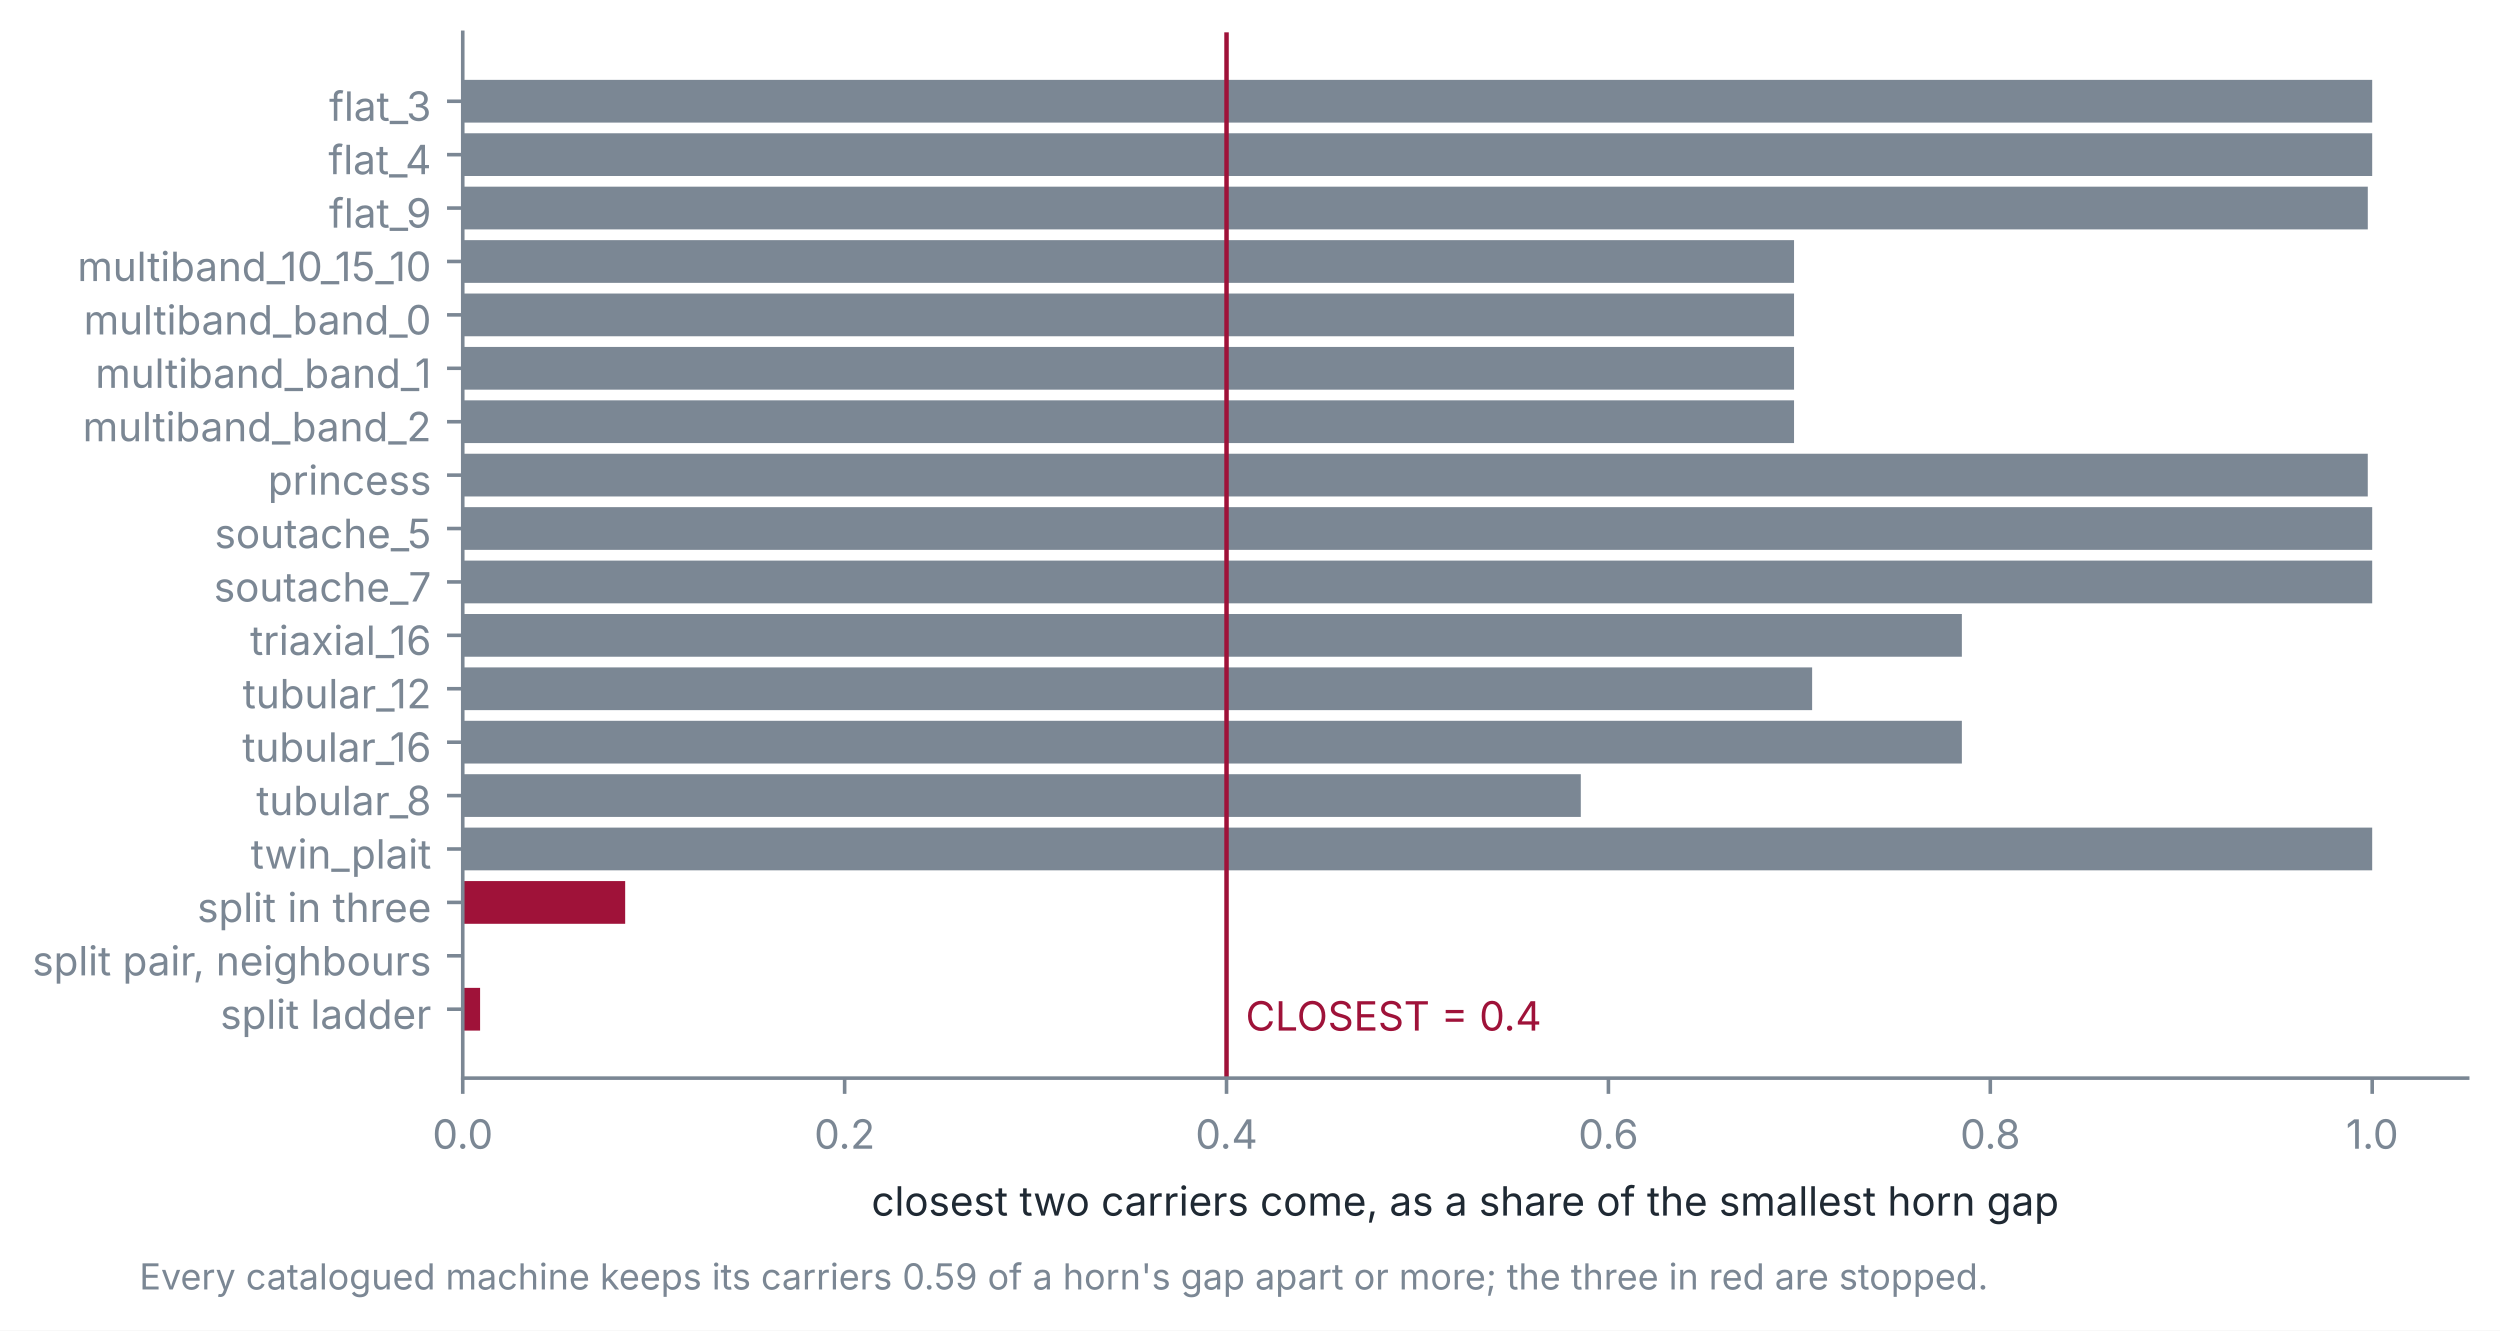
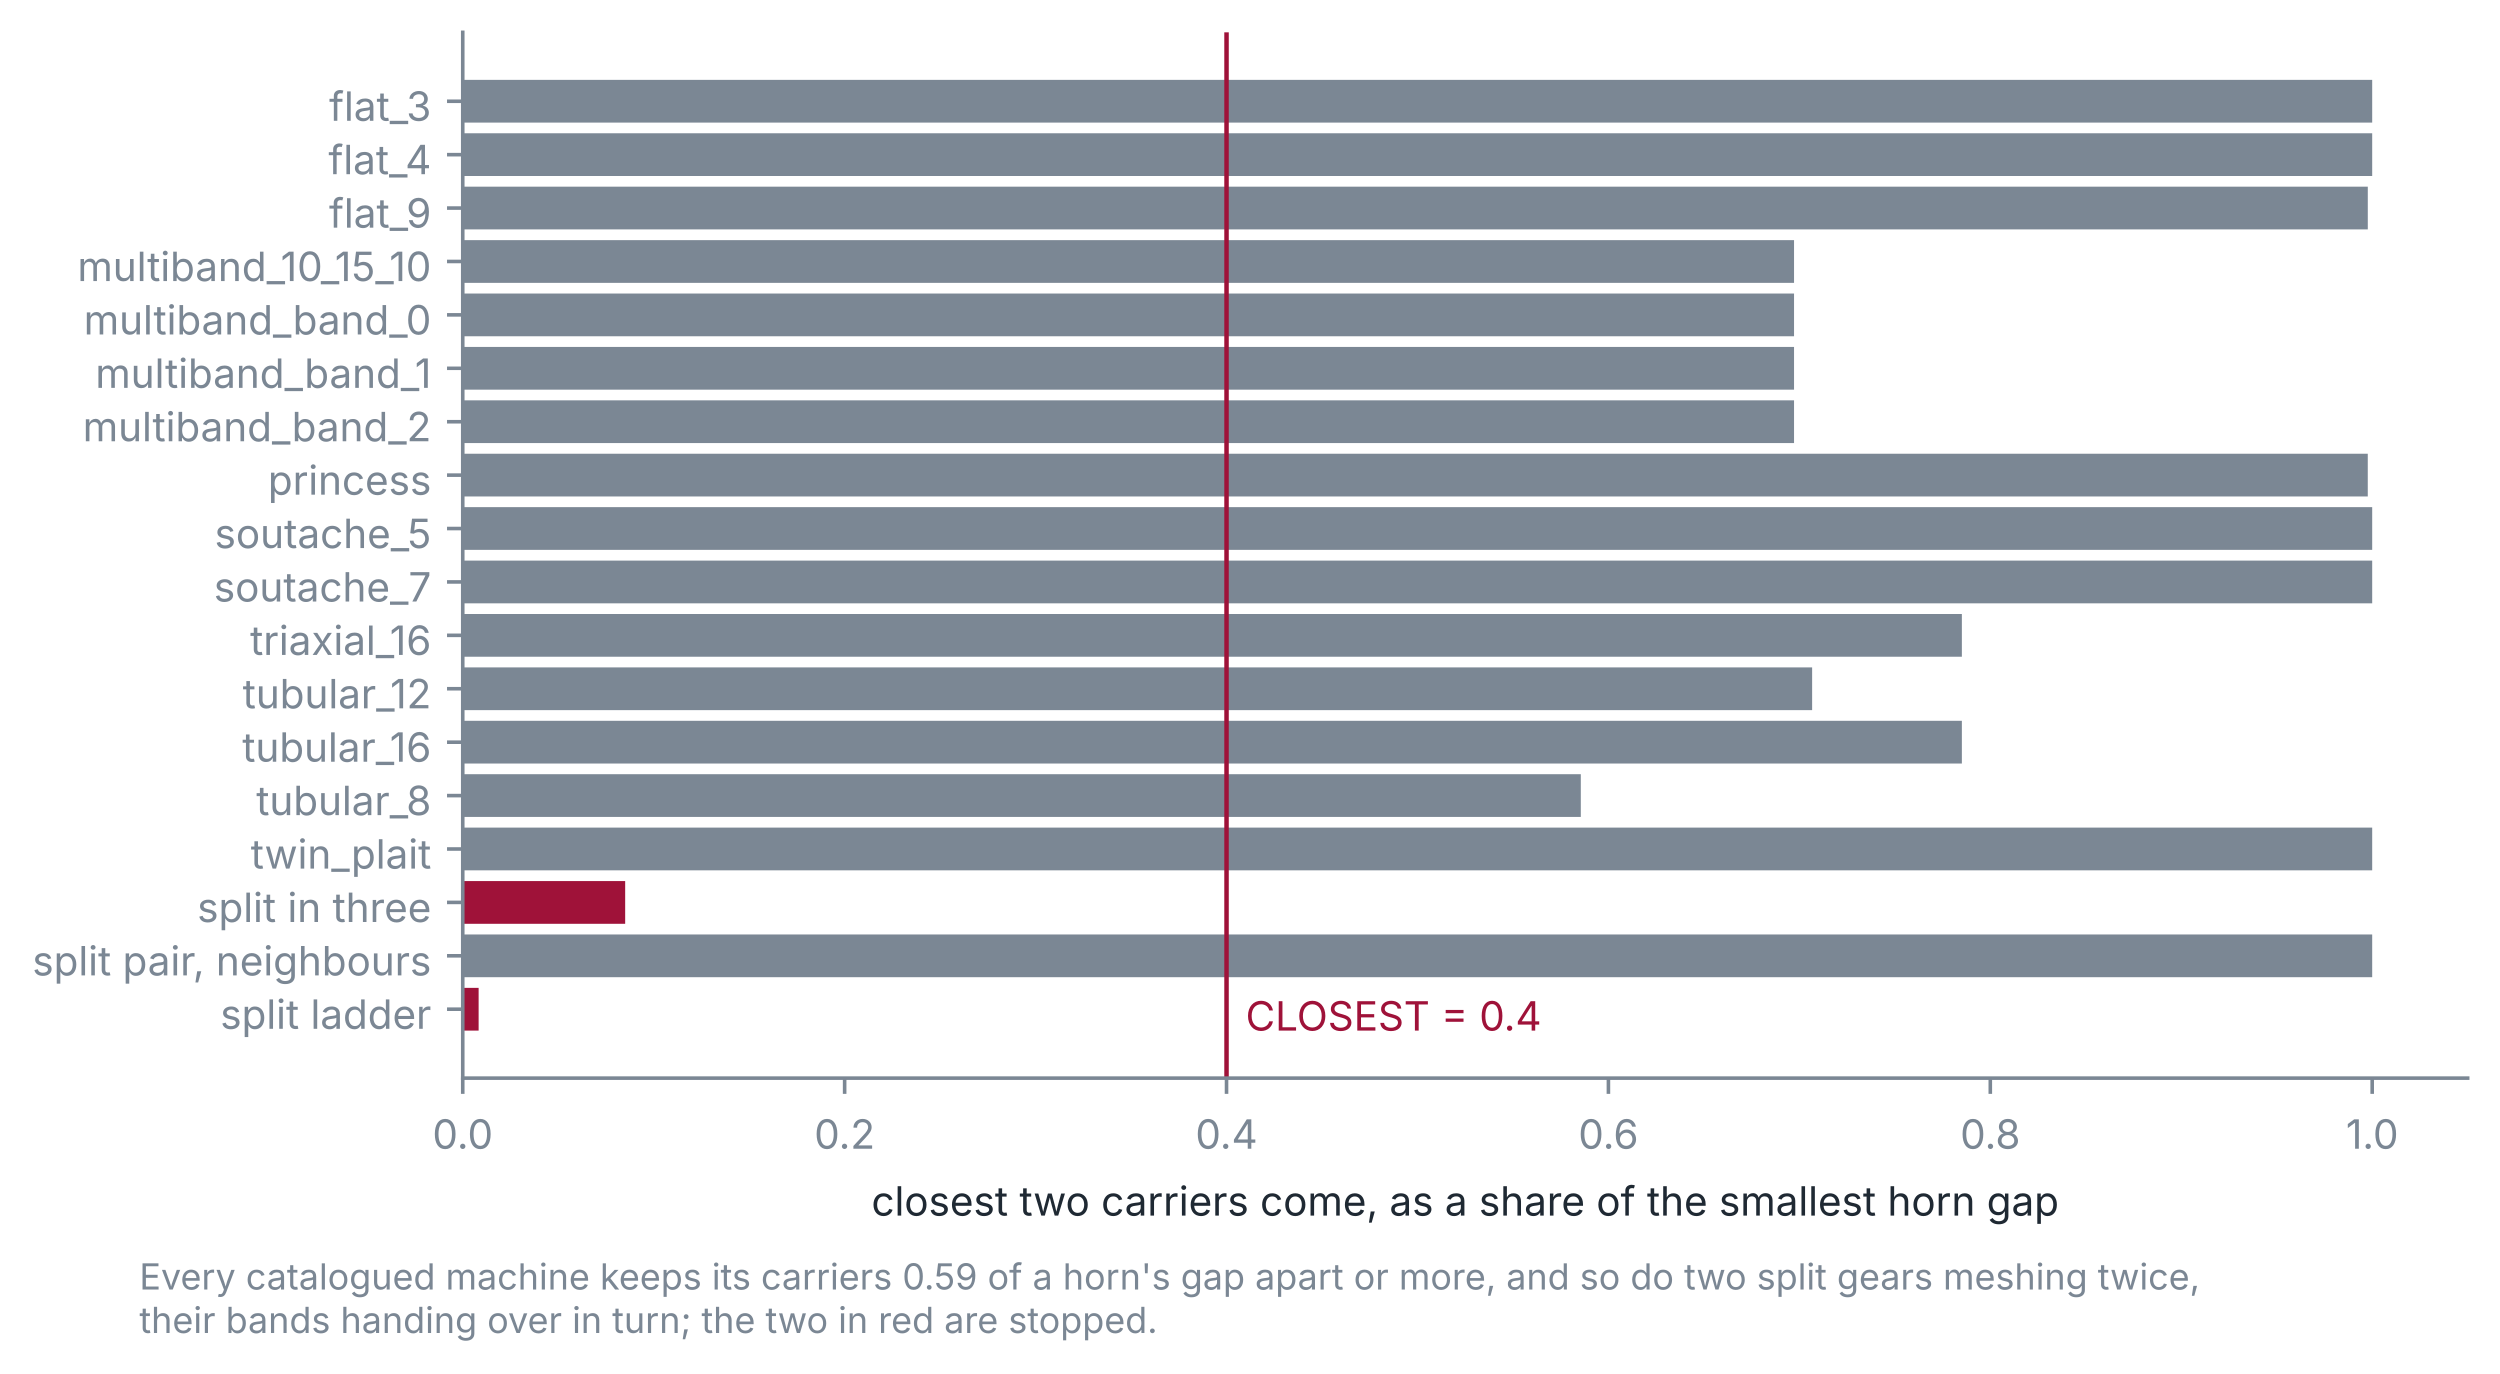
- <svg xmlns="http://www.w3.org/2000/svg" xmlns:xlink="http://www.w3.org/1999/xlink" width="556.631pt" height="296.24pt" viewBox="0 0 556.631 296.24" version="1.1">
+ <svg xmlns="http://www.w3.org/2000/svg" xmlns:xlink="http://www.w3.org/1999/xlink" width="556.631pt" height="305.919pt" viewBox="0 0 556.631 305.919" version="1.1">
  <defs>
    <style type="text/css">*{stroke-linejoin: round; stroke-linecap: butt}</style>
  </defs>
  <g id="figure_1">
    <g id="patch_1">
-       <path d="M 0 296.24  L 556.631 296.24  L 556.631 0  L 0 0  z " style="fill: #ffffff" />
+       <path d="M 0 305.919  L 556.631 305.919  L 556.631 0  L 0 0  z " style="fill: #ffffff" />
    </g>
    <g id="axes_1">
      <g id="patch_2">
        <path d="M 103.031 240.048  L 549.431 240.048  L 549.431 7.2  L 103.031 7.2  z " style="fill: #ffffff" />
      </g>
      <g id="patch_3">
        <path d="M 103.031 17.784  L 528.174 17.784  L 528.174 27.298  L 103.031 27.298  z " clip-path="url(#pa21192316a)" style="fill: #7b8794" />
      </g>
      <g id="patch_4">
        <path d="M 103.031 29.676  L 528.174 29.676  L 528.174 39.19  L 103.031 39.19  z " clip-path="url(#pa21192316a)" style="fill: #7b8794" />
      </g>
      <g id="patch_5">
        <path d="M 103.031 41.568  L 527.196 41.568  L 527.196 51.082  L 103.031 51.082  z " clip-path="url(#pa21192316a)" style="fill: #7b8794" />
      </g>
      <g id="patch_6">
        <path d="M 103.031 53.46  L 399.447 53.46  L 399.447 62.974  L 103.031 62.974  z " clip-path="url(#pa21192316a)" style="fill: #7b8794" />
      </g>
      <g id="patch_7">
        <path d="M 103.031 65.353  L 399.447 65.353  L 399.447 74.866  L 103.031 74.866  z " clip-path="url(#pa21192316a)" style="fill: #7b8794" />
      </g>
      <g id="patch_8">
        <path d="M 103.031 77.245  L 399.447 77.245  L 399.447 86.758  L 103.031 86.758  z " clip-path="url(#pa21192316a)" style="fill: #7b8794" />
      </g>
      <g id="patch_9">
        <path d="M 103.031 89.137  L 399.447 89.137  L 399.447 98.651  L 103.031 98.651  z " clip-path="url(#pa21192316a)" style="fill: #7b8794" />
      </g>
      <g id="patch_10">
        <path d="M 103.031 101.029  L 527.191 101.029  L 527.191 110.543  L 103.031 110.543  z " clip-path="url(#pa21192316a)" style="fill: #7b8794" />
      </g>
      <g id="patch_11">
        <path d="M 103.031 112.921  L 528.174 112.921  L 528.174 122.435  L 103.031 122.435  z " clip-path="url(#pa21192316a)" style="fill: #7b8794" />
      </g>
      <g id="patch_12">
        <path d="M 103.031 124.813  L 528.174 124.813  L 528.174 134.327  L 103.031 134.327  z " clip-path="url(#pa21192316a)" style="fill: #7b8794" />
      </g>
      <g id="patch_13">
        <path d="M 103.031 136.705  L 436.814 136.705  L 436.814 146.219  L 103.031 146.219  z " clip-path="url(#pa21192316a)" style="fill: #7b8794" />
      </g>
      <g id="patch_14">
        <path d="M 103.031 148.597  L 403.475 148.597  L 403.475 158.111  L 103.031 158.111  z " clip-path="url(#pa21192316a)" style="fill: #7b8794" />
      </g>
      <g id="patch_15">
        <path d="M 103.031 160.49  L 436.814 160.49  L 436.814 170.003  L 103.031 170.003  z " clip-path="url(#pa21192316a)" style="fill: #7b8794" />
      </g>
      <g id="patch_16">
        <path d="M 103.031 172.382  L 351.97 172.382  L 351.97 181.895  L 103.031 181.895  z " clip-path="url(#pa21192316a)" style="fill: #7b8794" />
      </g>
      <g id="patch_17">
        <path d="M 103.031 184.274  L 528.174 184.274  L 528.174 193.788  L 103.031 193.788  z " clip-path="url(#pa21192316a)" style="fill: #7b8794" />
      </g>
      <g id="patch_18">
        <path d="M 103.031 196.166  L 139.196 196.166  L 139.196 205.68  L 103.031 205.68  z " clip-path="url(#pa21192316a)" style="fill: #9f1239" />
      </g>
      <g id="patch_19">
-         <path d="M 103.031 208.058  L 103.031 208.058  L 103.031 217.572  L 103.031 217.572  z " clip-path="url(#pa21192316a)" style="fill: #9f1239" />
+         <path d="M 103.031 208.058  L 528.174 208.058  L 528.174 217.572  L 103.031 217.572  z " clip-path="url(#pa21192316a)" style="fill: #7b8794" />
      </g>
      <g id="patch_20">
-         <path d="M 103.031 219.95  L 106.894 219.95  L 106.894 229.464  L 103.031 229.464  z " clip-path="url(#pa21192316a)" style="fill: #9f1239" />
+         <path d="M 103.031 219.95  L 106.567 219.95  L 106.567 229.464  L 103.031 229.464  z " clip-path="url(#pa21192316a)" style="fill: #9f1239" />
      </g>
      <g id="matplotlib.axis_1">
        <g id="xtick_1">
          <g id="line2d_1">
            <defs>
              <path id="m745ee1f89f" d="M 0 0  L 0 3.5  " style="stroke: #7b8794; stroke-width: 0.8" />
            </defs>
            <g>
              <use xlink:href="#m745ee1f89f" x="103.031" y="240.048" style="fill: #7b8794; stroke: #7b8794; stroke-width: 0.8" />
            </g>
          </g>
          <g id="text_1">
            <text style="font-size: 9px; font-family: 'Inter', 'DejaVu Sans', 'Bitstream Vera Sans', 'Computer Modern Sans Serif', 'Lucida Grande', 'Verdana', 'Geneva', 'Lucid', 'Arial', 'Helvetica', 'Avant Garde', sans-serif; text-anchor: middle; fill: #7b8794" x="103.031" y="255.767" transform="rotate(-0 103.0314 255.7668)">0.0</text>
          </g>
        </g>
        <g id="xtick_2">
          <g id="line2d_2">
            <g>
              <use xlink:href="#m745ee1f89f" x="188.06" y="240.048" style="fill: #7b8794; stroke: #7b8794; stroke-width: 0.8" />
            </g>
          </g>
          <g id="text_2">
            <text style="font-size: 9px; font-family: 'Inter', 'DejaVu Sans', 'Bitstream Vera Sans', 'Computer Modern Sans Serif', 'Lucida Grande', 'Verdana', 'Geneva', 'Lucid', 'Arial', 'Helvetica', 'Avant Garde', sans-serif; text-anchor: middle; fill: #7b8794" x="188.06" y="255.767" transform="rotate(-0 188.06 255.7668)">0.2</text>
          </g>
        </g>
        <g id="xtick_3">
          <g id="line2d_3">
            <g>
              <use xlink:href="#m745ee1f89f" x="273.089" y="240.048" style="fill: #7b8794; stroke: #7b8794; stroke-width: 0.8" />
            </g>
          </g>
          <g id="text_3">
            <text style="font-size: 9px; font-family: 'Inter', 'DejaVu Sans', 'Bitstream Vera Sans', 'Computer Modern Sans Serif', 'Lucida Grande', 'Verdana', 'Geneva', 'Lucid', 'Arial', 'Helvetica', 'Avant Garde', sans-serif; text-anchor: middle; fill: #7b8794" x="273.089" y="255.767" transform="rotate(-0 273.0885 255.7668)">0.4</text>
          </g>
        </g>
        <g id="xtick_4">
          <g id="line2d_4">
            <g>
              <use xlink:href="#m745ee1f89f" x="358.117" y="240.048" style="fill: #7b8794; stroke: #7b8794; stroke-width: 0.8" />
            </g>
          </g>
          <g id="text_4">
            <text style="font-size: 9px; font-family: 'Inter', 'DejaVu Sans', 'Bitstream Vera Sans', 'Computer Modern Sans Serif', 'Lucida Grande', 'Verdana', 'Geneva', 'Lucid', 'Arial', 'Helvetica', 'Avant Garde', sans-serif; text-anchor: middle; fill: #7b8794" x="358.117" y="255.767" transform="rotate(-0 358.1171 255.7668)">0.6</text>
          </g>
        </g>
        <g id="xtick_5">
          <g id="line2d_5">
            <g>
              <use xlink:href="#m745ee1f89f" x="443.146" y="240.048" style="fill: #7b8794; stroke: #7b8794; stroke-width: 0.8" />
            </g>
          </g>
          <g id="text_5">
            <text style="font-size: 9px; font-family: 'Inter', 'DejaVu Sans', 'Bitstream Vera Sans', 'Computer Modern Sans Serif', 'Lucida Grande', 'Verdana', 'Geneva', 'Lucid', 'Arial', 'Helvetica', 'Avant Garde', sans-serif; text-anchor: middle; fill: #7b8794" x="443.146" y="255.767" transform="rotate(-0 443.1457 255.7668)">0.8</text>
          </g>
        </g>
        <g id="xtick_6">
          <g id="line2d_6">
            <g>
              <use xlink:href="#m745ee1f89f" x="528.174" y="240.048" style="fill: #7b8794; stroke: #7b8794; stroke-width: 0.8" />
            </g>
          </g>
          <g id="text_6">
            <text style="font-size: 9px; font-family: 'Inter', 'DejaVu Sans', 'Bitstream Vera Sans', 'Computer Modern Sans Serif', 'Lucida Grande', 'Verdana', 'Geneva', 'Lucid', 'Arial', 'Helvetica', 'Avant Garde', sans-serif; text-anchor: middle; fill: #7b8794" x="528.174" y="255.767" transform="rotate(-0 528.1743 255.7668)">1.0</text>
          </g>
        </g>
        <g id="text_7">
          <text style="font-size: 9px; font-family: 'Inter', 'DejaVu Sans', 'Bitstream Vera Sans', 'Computer Modern Sans Serif', 'Lucida Grande', 'Verdana', 'Geneva', 'Lucid', 'Arial', 'Helvetica', 'Avant Garde', sans-serif; text-anchor: middle; fill: #1f2933" x="326.231" y="270.656" transform="rotate(-0 326.2314 270.6564)">closest two carriers come, as a share of the smallest horn gap</text>
        </g>
      </g>
      <g id="matplotlib.axis_2">
        <g id="ytick_1">
          <g id="line2d_7">
            <defs>
              <path id="mece04115d8" d="M 0 0  L -3.5 0  " style="stroke: #7b8794; stroke-width: 0.8" />
            </defs>
            <g>
              <use xlink:href="#mece04115d8" x="103.031" y="22.541" style="fill: #7b8794; stroke: #7b8794; stroke-width: 0.8" />
            </g>
          </g>
          <g id="text_8">
            <text style="font-size: 9px; font-family: 'Inter', 'DejaVu Sans', 'Bitstream Vera Sans', 'Computer Modern Sans Serif', 'Lucida Grande', 'Verdana', 'Geneva', 'Lucid', 'Arial', 'Helvetica', 'Avant Garde', sans-serif; text-anchor: end; fill: #7b8794" x="96.031" y="26.9" transform="rotate(-0 96.03141 26.90023)">flat_3</text>
          </g>
        </g>
        <g id="ytick_2">
          <g id="line2d_8">
            <g>
              <use xlink:href="#mece04115d8" x="103.031" y="34.433" style="fill: #7b8794; stroke: #7b8794; stroke-width: 0.8" />
            </g>
          </g>
          <g id="text_9">
            <text style="font-size: 9px; font-family: 'Inter', 'DejaVu Sans', 'Bitstream Vera Sans', 'Computer Modern Sans Serif', 'Lucida Grande', 'Verdana', 'Geneva', 'Lucid', 'Arial', 'Helvetica', 'Avant Garde', sans-serif; text-anchor: end; fill: #7b8794" x="96.031" y="38.792" transform="rotate(-0 96.03141 38.79236)">flat_4</text>
          </g>
        </g>
        <g id="ytick_3">
          <g id="line2d_9">
            <g>
              <use xlink:href="#mece04115d8" x="103.031" y="46.325" style="fill: #7b8794; stroke: #7b8794; stroke-width: 0.8" />
            </g>
          </g>
          <g id="text_10">
            <text style="font-size: 9px; font-family: 'Inter', 'DejaVu Sans', 'Bitstream Vera Sans', 'Computer Modern Sans Serif', 'Lucida Grande', 'Verdana', 'Geneva', 'Lucid', 'Arial', 'Helvetica', 'Avant Garde', sans-serif; text-anchor: end; fill: #7b8794" x="96.031" y="50.684" transform="rotate(-0 96.03141 50.6845)">flat_9</text>
          </g>
        </g>
        <g id="ytick_4">
          <g id="line2d_10">
            <g>
              <use xlink:href="#mece04115d8" x="103.031" y="58.217" style="fill: #7b8794; stroke: #7b8794; stroke-width: 0.8" />
            </g>
          </g>
          <g id="text_11">
            <text style="font-size: 9px; font-family: 'Inter', 'DejaVu Sans', 'Bitstream Vera Sans', 'Computer Modern Sans Serif', 'Lucida Grande', 'Verdana', 'Geneva', 'Lucid', 'Arial', 'Helvetica', 'Avant Garde', sans-serif; text-anchor: end; fill: #7b8794" x="96.031" y="62.577" transform="rotate(-0 96.03141 62.57663)">multiband_10_15_10</text>
          </g>
        </g>
        <g id="ytick_5">
          <g id="line2d_11">
            <g>
              <use xlink:href="#mece04115d8" x="103.031" y="70.109" style="fill: #7b8794; stroke: #7b8794; stroke-width: 0.8" />
            </g>
          </g>
          <g id="text_12">
            <text style="font-size: 9px; font-family: 'Inter', 'DejaVu Sans', 'Bitstream Vera Sans', 'Computer Modern Sans Serif', 'Lucida Grande', 'Verdana', 'Geneva', 'Lucid', 'Arial', 'Helvetica', 'Avant Garde', sans-serif; text-anchor: end; fill: #7b8794" x="96.031" y="74.469" transform="rotate(-0 96.03141 74.46877)">multiband_band_0</text>
          </g>
        </g>
        <g id="ytick_6">
          <g id="line2d_12">
            <g>
              <use xlink:href="#mece04115d8" x="103.031" y="82.002" style="fill: #7b8794; stroke: #7b8794; stroke-width: 0.8" />
            </g>
          </g>
          <g id="text_13">
            <text style="font-size: 9px; font-family: 'Inter', 'DejaVu Sans', 'Bitstream Vera Sans', 'Computer Modern Sans Serif', 'Lucida Grande', 'Verdana', 'Geneva', 'Lucid', 'Arial', 'Helvetica', 'Avant Garde', sans-serif; text-anchor: end; fill: #7b8794" x="96.031" y="86.361" transform="rotate(-0 96.03141 86.3609)">multiband_band_1</text>
          </g>
        </g>
        <g id="ytick_7">
          <g id="line2d_13">
            <g>
              <use xlink:href="#mece04115d8" x="103.031" y="93.894" style="fill: #7b8794; stroke: #7b8794; stroke-width: 0.8" />
            </g>
          </g>
          <g id="text_14">
            <text style="font-size: 9px; font-family: 'Inter', 'DejaVu Sans', 'Bitstream Vera Sans', 'Computer Modern Sans Serif', 'Lucida Grande', 'Verdana', 'Geneva', 'Lucid', 'Arial', 'Helvetica', 'Avant Garde', sans-serif; text-anchor: end; fill: #7b8794" x="96.031" y="98.253" transform="rotate(-0 96.03141 98.25304)">multiband_band_2</text>
          </g>
        </g>
        <g id="ytick_8">
          <g id="line2d_14">
            <g>
              <use xlink:href="#mece04115d8" x="103.031" y="105.786" style="fill: #7b8794; stroke: #7b8794; stroke-width: 0.8" />
            </g>
          </g>
          <g id="text_15">
            <text style="font-size: 9px; font-family: 'Inter', 'DejaVu Sans', 'Bitstream Vera Sans', 'Computer Modern Sans Serif', 'Lucida Grande', 'Verdana', 'Geneva', 'Lucid', 'Arial', 'Helvetica', 'Avant Garde', sans-serif; text-anchor: end; fill: #7b8794" x="96.031" y="110.145" transform="rotate(-0 96.03141 110.1452)">princess</text>
          </g>
        </g>
        <g id="ytick_9">
          <g id="line2d_15">
            <g>
              <use xlink:href="#mece04115d8" x="103.031" y="117.678" style="fill: #7b8794; stroke: #7b8794; stroke-width: 0.8" />
            </g>
          </g>
          <g id="text_16">
            <text style="font-size: 9px; font-family: 'Inter', 'DejaVu Sans', 'Bitstream Vera Sans', 'Computer Modern Sans Serif', 'Lucida Grande', 'Verdana', 'Geneva', 'Lucid', 'Arial', 'Helvetica', 'Avant Garde', sans-serif; text-anchor: end; fill: #7b8794" x="96.031" y="122.037" transform="rotate(-0 96.03141 122.0373)">soutache_5</text>
          </g>
        </g>
        <g id="ytick_10">
          <g id="line2d_16">
            <g>
              <use xlink:href="#mece04115d8" x="103.031" y="129.57" style="fill: #7b8794; stroke: #7b8794; stroke-width: 0.8" />
            </g>
          </g>
          <g id="text_17">
            <text style="font-size: 9px; font-family: 'Inter', 'DejaVu Sans', 'Bitstream Vera Sans', 'Computer Modern Sans Serif', 'Lucida Grande', 'Verdana', 'Geneva', 'Lucid', 'Arial', 'Helvetica', 'Avant Garde', sans-serif; text-anchor: end; fill: #7b8794" x="96.031" y="133.929" transform="rotate(-0 96.03141 133.9294)">soutache_7</text>
          </g>
        </g>
        <g id="ytick_11">
          <g id="line2d_17">
            <g>
              <use xlink:href="#mece04115d8" x="103.031" y="141.462" style="fill: #7b8794; stroke: #7b8794; stroke-width: 0.8" />
            </g>
          </g>
          <g id="text_18">
            <text style="font-size: 9px; font-family: 'Inter', 'DejaVu Sans', 'Bitstream Vera Sans', 'Computer Modern Sans Serif', 'Lucida Grande', 'Verdana', 'Geneva', 'Lucid', 'Arial', 'Helvetica', 'Avant Garde', sans-serif; text-anchor: end; fill: #7b8794" x="96.031" y="145.822" transform="rotate(-0 96.03141 145.8216)">triaxial_16</text>
          </g>
        </g>
        <g id="ytick_12">
          <g id="line2d_18">
            <g>
              <use xlink:href="#mece04115d8" x="103.031" y="153.354" style="fill: #7b8794; stroke: #7b8794; stroke-width: 0.8" />
            </g>
          </g>
          <g id="text_19">
            <text style="font-size: 9px; font-family: 'Inter', 'DejaVu Sans', 'Bitstream Vera Sans', 'Computer Modern Sans Serif', 'Lucida Grande', 'Verdana', 'Geneva', 'Lucid', 'Arial', 'Helvetica', 'Avant Garde', sans-serif; text-anchor: end; fill: #7b8794" x="96.031" y="157.714" transform="rotate(-0 96.03141 157.7137)">tubular_12</text>
          </g>
        </g>
        <g id="ytick_13">
          <g id="line2d_19">
            <g>
              <use xlink:href="#mece04115d8" x="103.031" y="165.246" style="fill: #7b8794; stroke: #7b8794; stroke-width: 0.8" />
            </g>
          </g>
          <g id="text_20">
            <text style="font-size: 9px; font-family: 'Inter', 'DejaVu Sans', 'Bitstream Vera Sans', 'Computer Modern Sans Serif', 'Lucida Grande', 'Verdana', 'Geneva', 'Lucid', 'Arial', 'Helvetica', 'Avant Garde', sans-serif; text-anchor: end; fill: #7b8794" x="96.031" y="169.606" transform="rotate(-0 96.03141 169.6058)">tubular_16</text>
          </g>
        </g>
        <g id="ytick_14">
          <g id="line2d_20">
            <g>
              <use xlink:href="#mece04115d8" x="103.031" y="177.139" style="fill: #7b8794; stroke: #7b8794; stroke-width: 0.8" />
            </g>
          </g>
          <g id="text_21">
            <text style="font-size: 9px; font-family: 'Inter', 'DejaVu Sans', 'Bitstream Vera Sans', 'Computer Modern Sans Serif', 'Lucida Grande', 'Verdana', 'Geneva', 'Lucid', 'Arial', 'Helvetica', 'Avant Garde', sans-serif; text-anchor: end; fill: #7b8794" x="96.031" y="181.498" transform="rotate(-0 96.03141 181.498)">tubular_8</text>
          </g>
        </g>
        <g id="ytick_15">
          <g id="line2d_21">
            <g>
              <use xlink:href="#mece04115d8" x="103.031" y="189.031" style="fill: #7b8794; stroke: #7b8794; stroke-width: 0.8" />
            </g>
          </g>
          <g id="text_22">
            <text style="font-size: 9px; font-family: 'Inter', 'DejaVu Sans', 'Bitstream Vera Sans', 'Computer Modern Sans Serif', 'Lucida Grande', 'Verdana', 'Geneva', 'Lucid', 'Arial', 'Helvetica', 'Avant Garde', sans-serif; text-anchor: end; fill: #7b8794" x="96.031" y="193.39" transform="rotate(-0 96.03141 193.3901)">twin_plait</text>
          </g>
        </g>
        <g id="ytick_16">
          <g id="line2d_22">
            <g>
              <use xlink:href="#mece04115d8" x="103.031" y="200.923" style="fill: #7b8794; stroke: #7b8794; stroke-width: 0.8" />
            </g>
          </g>
          <g id="text_23">
            <text style="font-size: 9px; font-family: 'Inter', 'DejaVu Sans', 'Bitstream Vera Sans', 'Computer Modern Sans Serif', 'Lucida Grande', 'Verdana', 'Geneva', 'Lucid', 'Arial', 'Helvetica', 'Avant Garde', sans-serif; text-anchor: end; fill: #7b8794" x="96.031" y="205.282" transform="rotate(-0 96.03141 205.2823)">split in three</text>
          </g>
        </g>
        <g id="ytick_17">
          <g id="line2d_23">
            <g>
              <use xlink:href="#mece04115d8" x="103.031" y="212.815" style="fill: #7b8794; stroke: #7b8794; stroke-width: 0.8" />
            </g>
          </g>
          <g id="text_24">
            <text style="font-size: 9px; font-family: 'Inter', 'DejaVu Sans', 'Bitstream Vera Sans', 'Computer Modern Sans Serif', 'Lucida Grande', 'Verdana', 'Geneva', 'Lucid', 'Arial', 'Helvetica', 'Avant Garde', sans-serif; text-anchor: end; fill: #7b8794" x="96.031" y="217.174" transform="rotate(-0 96.03141 217.1744)">split pair, neighbours</text>
          </g>
        </g>
        <g id="ytick_18">
          <g id="line2d_24">
            <g>
              <use xlink:href="#mece04115d8" x="103.031" y="224.707" style="fill: #7b8794; stroke: #7b8794; stroke-width: 0.8" />
            </g>
          </g>
          <g id="text_25">
            <text style="font-size: 9px; font-family: 'Inter', 'DejaVu Sans', 'Bitstream Vera Sans', 'Computer Modern Sans Serif', 'Lucida Grande', 'Verdana', 'Geneva', 'Lucid', 'Arial', 'Helvetica', 'Avant Garde', sans-serif; text-anchor: end; fill: #7b8794" x="96.031" y="229.067" transform="rotate(-0 96.03141 229.0665)">split ladder</text>
          </g>
        </g>
      </g>
      <g id="line2d_25">
        <path d="M 273.089 240.048  L 273.089 7.2  " clip-path="url(#pa21192316a)" style="fill: none; stroke: #9f1239; stroke-linecap: square" />
      </g>
      <g id="patch_21">
        <path d="M 103.031 240.048  L 103.031 7.2  " style="fill: none; stroke: #7b8794; stroke-width: 0.8; stroke-linejoin: miter; stroke-linecap: square" />
      </g>
      <g id="patch_22">
        <path d="M 103.031 240.048  L 549.431 240.048  " style="fill: none; stroke: #7b8794; stroke-width: 0.8; stroke-linejoin: miter; stroke-linecap: square" />
      </g>
      <g id="text_26">
        <text style="font-size: 9px; font-family: 'Inter', 'DejaVu Sans', 'Bitstream Vera Sans', 'Computer Modern Sans Serif', 'Lucida Grande', 'Verdana', 'Geneva', 'Lucid', 'Arial', 'Helvetica', 'Avant Garde', sans-serif; text-anchor: start; fill: #9f1239" x="277.34" y="229.464" transform="rotate(-0 277.34 229.464)">CLOSEST = 0.4</text>
      </g>
    </g>
    <g id="text_27">
-       <text style="font-size: 8px; font-family: 'Inter', 'DejaVu Sans', 'Bitstream Vera Sans', 'Computer Modern Sans Serif', 'Lucida Grande', 'Verdana', 'Geneva', 'Lucid', 'Arial', 'Helvetica', 'Avant Garde', sans-serif; text-anchor: start; fill: #7b8794" x="31.031" y="287.11" transform="rotate(-0 31.03141 287.11)">Every catalogued machine keeps its carriers 0.59 of a horn's gap apart or more; the three in red are stopped.</text>
+       <text style="font-size: 8px; font-family: 'Inter', 'DejaVu Sans', 'Bitstream Vera Sans', 'Computer Modern Sans Serif', 'Lucida Grande', 'Verdana', 'Geneva', 'Lucid', 'Arial', 'Helvetica', 'Avant Garde', sans-serif; fill: #7b8794" transform="translate(31.03141 287.11)">Every catalogued machine keeps its carriers 0.59 of a horn's gap apart or more, and so do two split gears meshing twice,</text>
+       <text style="font-size: 8px; font-family: 'Inter', 'DejaVu Sans', 'Bitstream Vera Sans', 'Computer Modern Sans Serif', 'Lucida Grande', 'Verdana', 'Geneva', 'Lucid', 'Arial', 'Helvetica', 'Avant Garde', sans-serif; fill: #7b8794" transform="translate(31.03141 296.7897)">their bands handing over in turn; the two in red are stopped.</text>
    </g>
  </g>
  <defs>
    <clipPath id="pa21192316a">
      <rect x="103.031" y="7.2" width="446.4" height="232.848" />
    </clipPath>
  </defs>
</svg>
